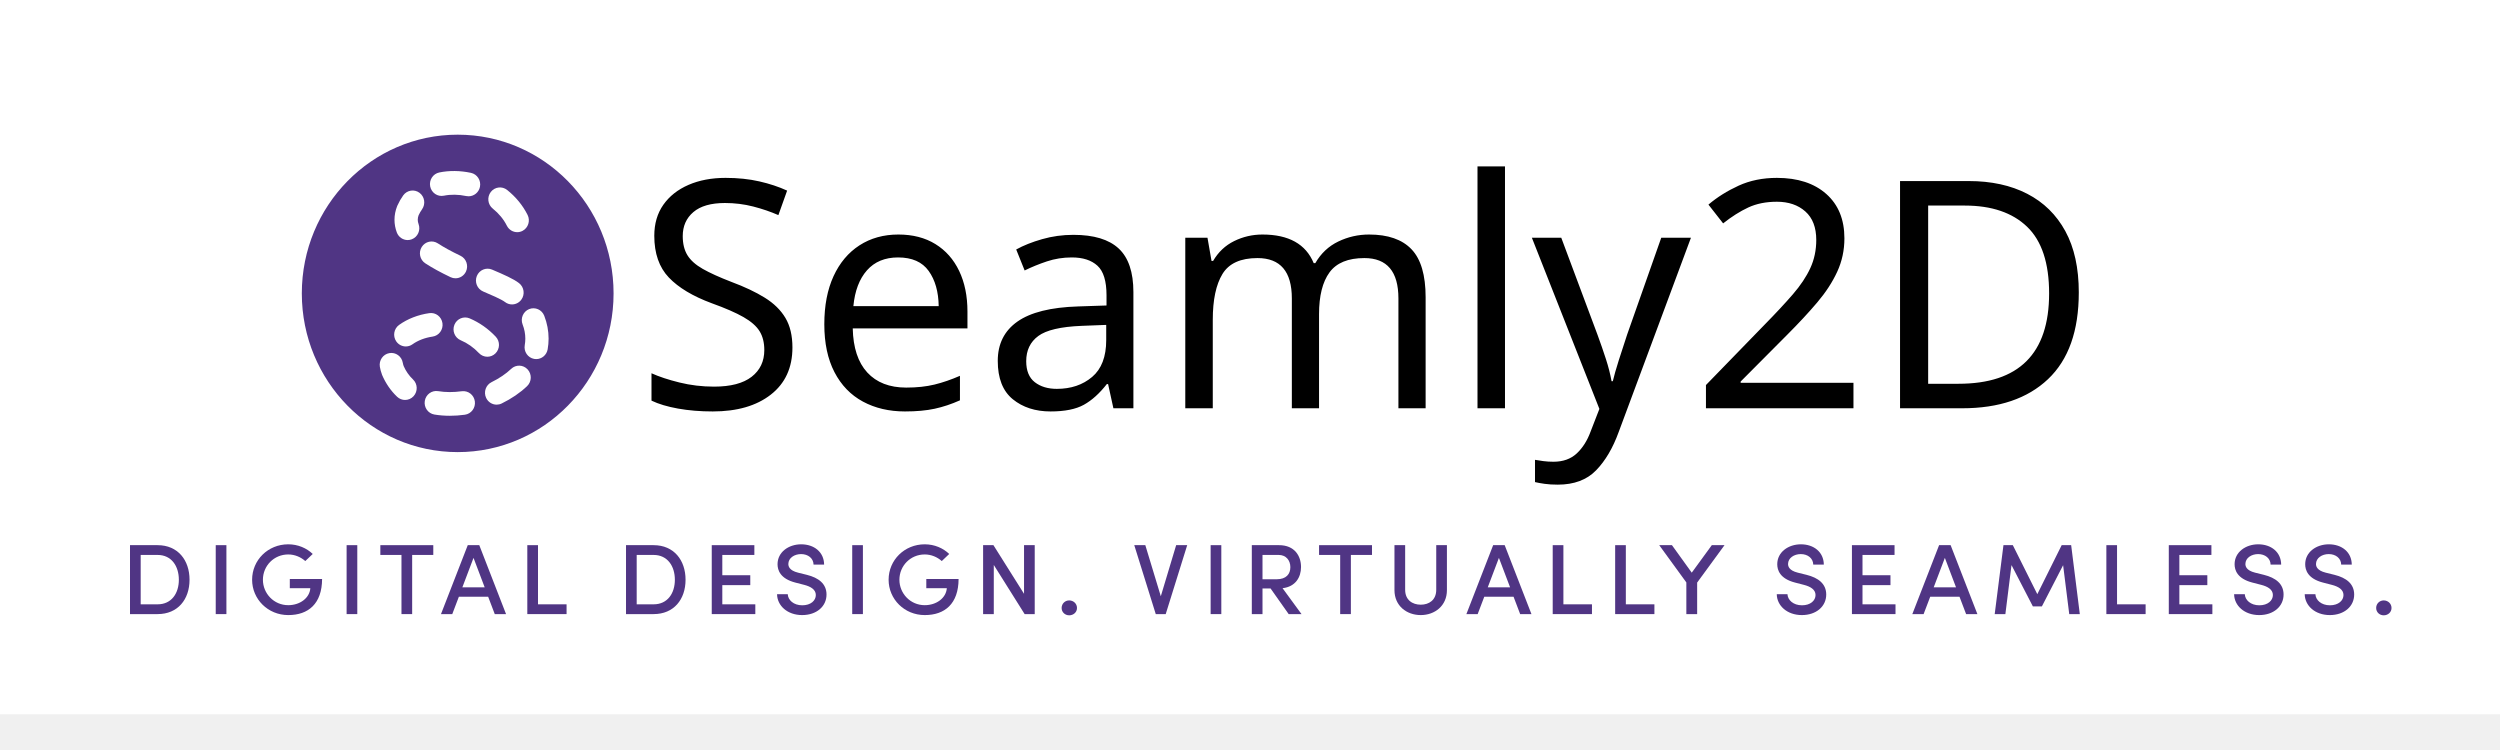
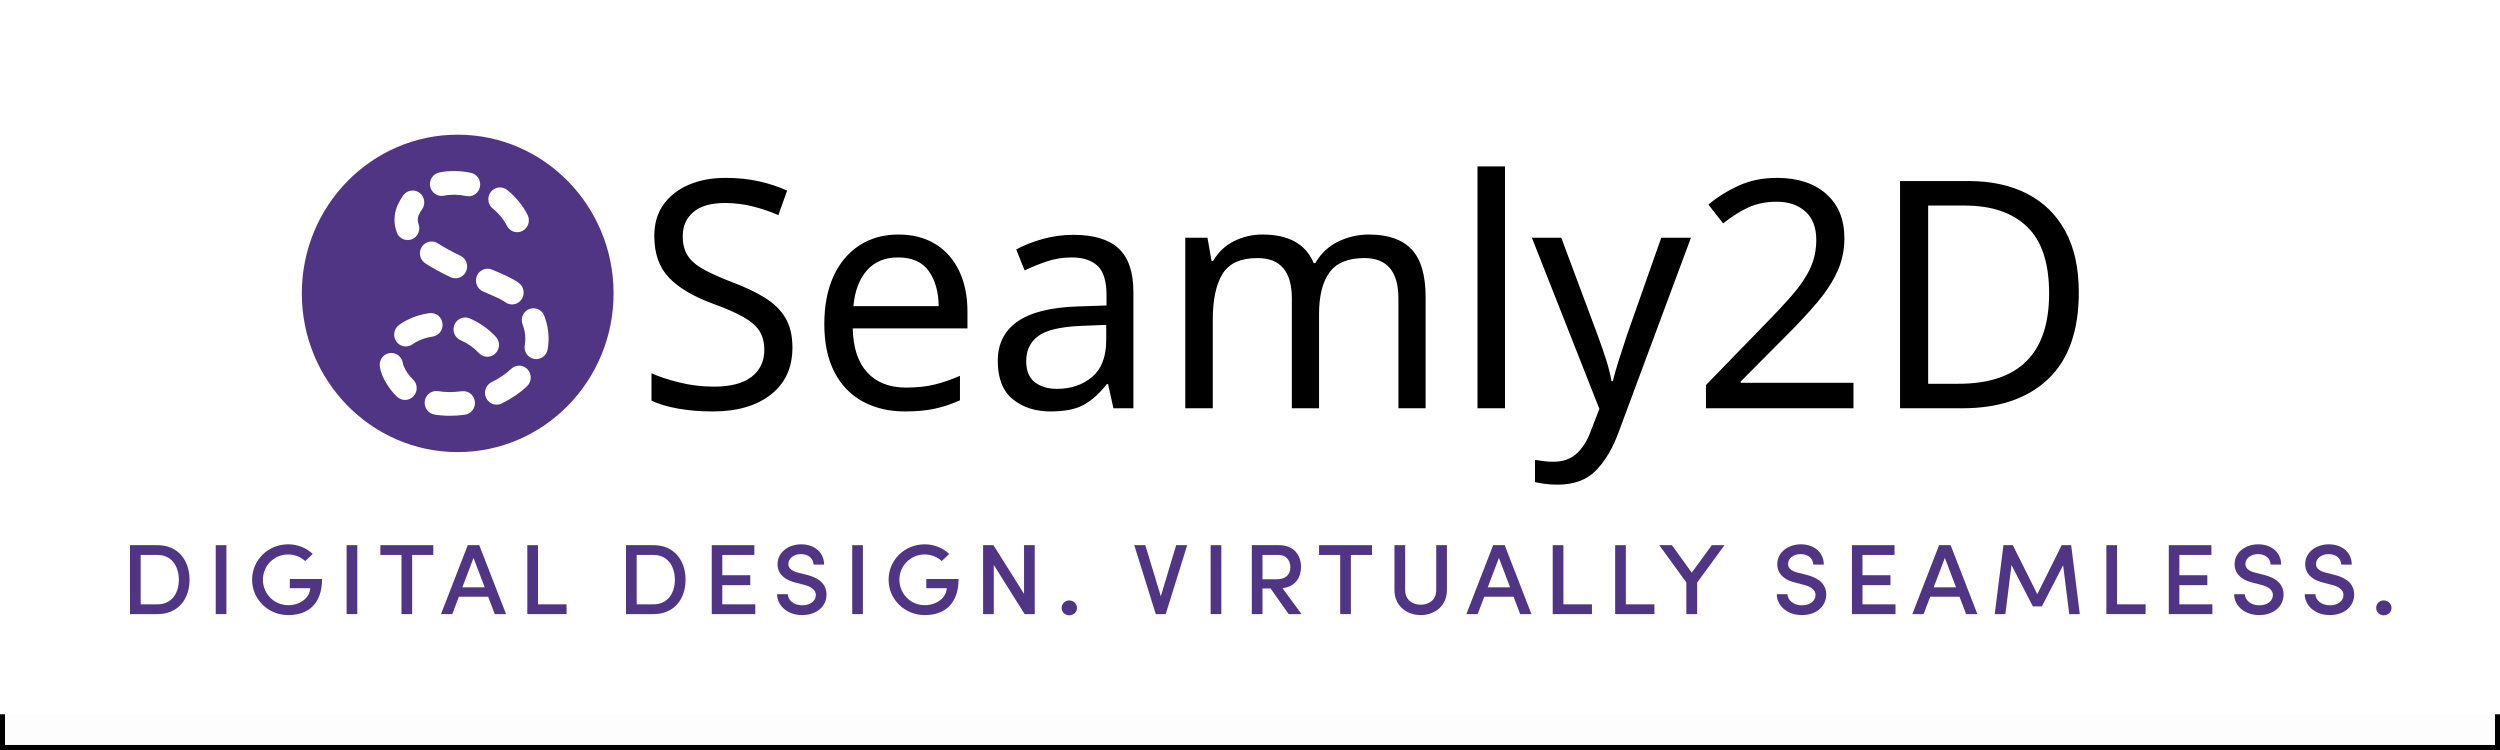
<svg xmlns="http://www.w3.org/2000/svg" version="1.1" id="svg2" xml:space="preserve" width="500" height="150" viewBox="0 0 500 150">
  <defs id="defs6">


</defs>
  <g id="g10" transform="matrix(1.333333,0,0,-1.333333,-255.1274,1315.658)">
+     <rect style="fill:none;stroke:#000000;stroke-width:0.696" id="rect2" width="374.304" height="111.804" x="191.693" y="-986.396" transform="scale(1,-1)" />
+     <rect style="fill:#fdfdfd;stroke:#000000;stroke-width:0.753" id="rect1" width="374.247" height="111.747" x="191.722" y="-986.367" transform="scale(1,-1)" />
    <g id="g3">
      <rect style="vector-effect:none;fill:#ffffff;fill-opacity:1;fill-rule:evenodd;stroke:none;stroke-width:2.833;stroke-linecap:round;stroke-linejoin:round;stroke-miterlimit:4;stroke-dasharray:none;stroke-dashoffset:0;stroke-opacity:1" id="rect327" width="375" height="107.143" x="191.346" y="-986.744" transform="scale(1,-1)" />
      <g id="g1294" transform="matrix(0.1637278,0,0,0.1667125,167.8388,759.0677)">
        <rect transform="scale(1,-1)" y="-1276.16" x="189.38" height="495.774" width="2198.771" id="rect1117" style="opacity:1;vector-effect:none;fill:#ffffff;fill-opacity:1;fill-rule:evenodd;stroke:none;stroke-width:9.37;stroke-linecap:round;stroke-linejoin:round;stroke-miterlimit:4;stroke-dasharray:none;stroke-dashoffset:0;stroke-opacity:1" />
        <g id="g2" transform="translate(9.859872)">
          <path d="m 262.601,821.939 h 15.505 c 12.757,0 19.466,9.897 19.466,22.107 0,12.206 -6.709,22.324 -19.466,22.324 h -15.505 z m -9.789,-8.798 v 62.027 h 25.294 c 18.586,0 29.255,-13.526 29.255,-31.122 0,-17.597 -10.669,-30.905 -29.255,-30.905 h -25.294" style="fill:#503584;fill-opacity:1;fill-rule:nonzero;stroke:none;stroke-width:0.1" id="path40" />
          <path d="m 331.354,813.141 v 62.027 h 9.785 v -62.027 h -9.785" style="fill:#503584;fill-opacity:1;fill-rule:nonzero;stroke:none;stroke-width:0.1" id="path42" />
          <path d="m 364.686,844.046 c 0,17.703 14.517,31.891 33.1,31.891 8.909,0 16.828,-3.408 22.439,-8.687 l -6.82,-6.38 c -4.181,3.63 -9.678,5.94 -15.619,5.94 -13.086,0 -23.204,-10.229 -23.204,-22.764 0,-12.318 10.007,-22.876 23.204,-22.876 10.669,0 19.578,6.377 20.236,15.286 h -18.805 v 8.248 h 29.584 c -0.11,-22.214 -12.539,-32.443 -31.015,-32.443 -18.583,0 -33.1,14.296 -33.1,31.785" style="fill:#503584;fill-opacity:1;fill-rule:nonzero;stroke:none;stroke-width:0.1" id="path44" />
          <path d="m 451.259,813.141 v 62.027 h 9.789 v -62.027 h -9.789" style="fill:#503584;fill-opacity:1;fill-rule:nonzero;stroke:none;stroke-width:0.1" id="path46" />
          <path d="m 530.671,875.168 v -8.798 h -19.356 v -53.229 h -9.789 v 53.229 h -19.356 v 8.798 h 48.501" style="fill:#503584;fill-opacity:1;fill-rule:nonzero;stroke:none;stroke-width:0.1" id="path48" />
          <path d="m 557.3,837.225 h 20.457 l -10.229,26.506 z m 29.692,-24.084 -6.048,15.619 h -26.834 l -6.048,-15.619 h -10.34 l 24.528,62.027 h 10.557 l 24.524,-62.027 h -10.339" style="fill:#503584;fill-opacity:1;fill-rule:nonzero;stroke:none;stroke-width:0.1" id="path50" />
          <path d="m 616.814,813.141 v 62.027 h 9.789 v -53.229 h 26.173 v -8.798 h -35.962" style="fill:#503584;fill-opacity:1;fill-rule:nonzero;stroke:none;stroke-width:0.1" id="path52" />
          <path d="m 717.022,821.939 h 15.507 c 12.758,0 19.467,9.897 19.467,22.107 0,12.206 -6.709,22.324 -19.467,22.324 h -15.507 z m -9.786,-8.798 v 62.027 h 25.293 c 18.587,0 29.256,-13.526 29.256,-31.122 0,-17.597 -10.669,-30.905 -29.256,-30.905 h -25.293" style="fill:#503584;fill-opacity:1;fill-rule:nonzero;stroke:none;stroke-width:0.1" id="path54" />
          <path d="m 795.459,821.939 h 30.243 v -8.798 h -39.921 v 62.027 h 39.041 v -8.798 h -29.363 v -18.254 h 25.622 v -8.909 h -25.622 v -17.268" style="fill:#503584;fill-opacity:1;fill-rule:nonzero;stroke:none;stroke-width:0.1" id="path56" />
          <path d="m 845.621,831.067 h 9.789 c 0.218,-5.279 5.39,-10.007 13.308,-10.007 7.81,0 12.42,4.288 12.42,9.238 0,5.057 -4.94,7.696 -10.553,9.127 l -8.247,2.089 c -13.856,3.519 -16.277,11.219 -16.277,16.498 0,10.887 10.118,17.925 21.666,17.925 11.771,0 20.901,-6.928 21.001,-18.254 h -9.67 c -0.11,5.608 -4.95,9.456 -11.441,9.456 -6.159,0 -11.656,-3.519 -11.656,-8.909 0,-1.978 0.769,-5.826 8.909,-7.807 l 8.136,-1.978 c 10.672,-2.64 17.922,-8.03 17.922,-17.707 0,-10.669 -9.12,-18.477 -22.321,-18.477 -13.637,0 -22.875,8.58 -22.986,18.806" style="fill:#503584;fill-opacity:1;fill-rule:nonzero;stroke:none;stroke-width:0.1" id="path58" />
          <path d="m 914.478,813.141 v 62.027 h 9.79 v -62.027 h -9.79" style="fill:#503584;fill-opacity:1;fill-rule:nonzero;stroke:none;stroke-width:0.1" id="path60" />
          <path d="m 947.818,844.046 c 0,17.703 14.51,31.891 33.1,31.891 8.9,0 16.82,-3.408 22.43,-8.687 l -6.82,-6.38 c -4.18,3.63 -9.67,5.94 -15.61,5.94 -13.09,0 -23.21,-10.229 -23.21,-22.764 0,-12.318 10.01,-22.876 23.21,-22.876 10.66,0 19.57,6.377 20.23,15.286 h -18.8 v 8.248 h 29.58 c -0.11,-22.214 -12.54,-32.443 -31.01,-32.443 -18.59,0 -33.1,14.296 -33.1,31.785" style="fill:#503584;fill-opacity:1;fill-rule:nonzero;stroke:none;stroke-width:0.1" id="path62" />
          <path d="m 1071.888,875.168 h 9.79 v -62.027 h -9.24 l -28.26,44.209 v -44.209 h -9.79 v 62.027 h 9.46 l 28.04,-43.769 v 43.769" style="fill:#503584;fill-opacity:1;fill-rule:nonzero;stroke:none;stroke-width:0.1" id="path64" />
          <path d="m 1106.328,818.638 c 0,3.963 3.19,6.821 6.93,6.821 3.85,0 7.15,-2.858 7.15,-6.821 0,-3.848 -3.3,-6.595 -7.15,-6.595 -3.74,0 -6.93,2.747 -6.93,6.595" style="fill:#503584;fill-opacity:1;fill-rule:nonzero;stroke:none;stroke-width:0.1" id="path66" />
          <path d="m 1211.258,875.168 h 10.12 l -19.69,-62.027 h -9.12 l -19.69,62.027 h 10.12 l 14.19,-45.972 14.07,45.972" style="fill:#503584;fill-opacity:1;fill-rule:nonzero;stroke:none;stroke-width:0.1" id="path68" />
          <path d="m 1242.838,813.141 v 62.027 h 9.79 v -62.027 h -9.79" style="fill:#503584;fill-opacity:1;fill-rule:nonzero;stroke:none;stroke-width:0.1" id="path70" />
          <path d="m 1290.358,866.37 v -21.885 h 12.98 c 8.8,0 12.54,4.729 12.54,10.887 0,6.159 -3.97,10.998 -10.67,10.998 z m 23.98,-53.229 -16.61,23.094 h -7.37 v -23.094 h -9.79 v 62.027 h 24.97 c 14.29,0 20.12,-9.789 20.12,-19.685 0,-9.02 -4.95,-17.707 -16.93,-19.027 l 17.37,-23.315 h -11.76" style="fill:#503584;fill-opacity:1;fill-rule:nonzero;stroke:none;stroke-width:0.1" id="path72" />
          <path d="m 1390.678,875.168 v -8.798 h -19.36 v -53.229 h -9.79 v 53.229 h -19.35 v 8.798 h 48.5" style="fill:#503584;fill-opacity:1;fill-rule:nonzero;stroke:none;stroke-width:0.1" id="path74" />
          <path d="m 1411.258,834.697 v 40.471 h 9.79 v -40.142 c 0,-9.238 6.71,-13.416 14.29,-13.416 7.59,0 14.19,4.178 14.19,13.416 v 40.142 h 9.79 V 834.697 c 0,-14.077 -11.11,-22.436 -23.98,-22.436 -12.97,0 -24.08,8.359 -24.08,22.436" style="fill:#503584;fill-opacity:1;fill-rule:nonzero;stroke:none;stroke-width:0.1" id="path76" />
          <path d="m 1496.728,837.225 h 20.46 l -10.23,26.506 z m 29.69,-24.084 -6.05,15.619 h -26.83 l -6.05,-15.619 h -10.34 l 24.53,62.027 h 10.56 l 24.52,-62.027 h -10.34" style="fill:#503584;fill-opacity:1;fill-rule:nonzero;stroke:none;stroke-width:0.1" id="path78" />
          <path d="m 1556.238,813.141 v 62.027 h 9.79 v -53.229 h 26.17 v -8.798 h -35.96" style="fill:#503584;fill-opacity:1;fill-rule:nonzero;stroke:none;stroke-width:0.1" id="path80" />
          <path d="m 1613.448,813.141 v 62.027 h 9.78 v -53.229 h 26.18 v -8.798 h -35.96" style="fill:#503584;fill-opacity:1;fill-rule:nonzero;stroke:none;stroke-width:0.1" id="path82" />
          <path d="m 1701.988,875.168 h 11.65 l -25.07,-33.654 v -28.373 h -9.9 V 841.624 l -24.85,33.544 h 11.66 l 18.14,-24.745 18.37,24.745" style="fill:#503584;fill-opacity:1;fill-rule:nonzero;stroke:none;stroke-width:0.1" id="path84" />
          <path d="m 1761.508,831.067 h 9.79 c 0.22,-5.279 5.39,-10.007 13.31,-10.007 7.8,0 12.42,4.288 12.42,9.238 0,5.057 -4.95,7.696 -10.56,9.127 l -8.24,2.089 c -13.86,3.519 -16.28,11.219 -16.28,16.498 0,10.887 10.12,17.925 21.67,17.925 11.76,0 20.89,-6.928 21,-18.254 h -9.68 c -0.11,5.608 -4.95,9.456 -11.44,9.456 -6.15,0 -11.65,-3.519 -11.65,-8.909 0,-1.978 0.77,-5.826 8.91,-7.807 l 8.13,-1.978 c 10.67,-2.64 17.93,-8.03 17.93,-17.707 0,-10.669 -9.13,-18.477 -22.32,-18.477 -13.64,0 -22.88,8.58 -22.99,18.806" style="fill:#503584;fill-opacity:1;fill-rule:nonzero;stroke:none;stroke-width:0.1" id="path86" />
          <path d="m 1840.048,821.939 h 30.24 v -8.798 h -39.92 v 62.027 h 39.04 v -8.798 h -29.36 v -18.254 h 25.63 v -8.909 h -25.63 v -17.268" style="fill:#503584;fill-opacity:1;fill-rule:nonzero;stroke:none;stroke-width:0.1" id="path88" />
          <path d="m 1905.278,837.225 h 20.46 l -10.23,26.506 z m 29.69,-24.084 -6.05,15.619 h -26.83 l -6.05,-15.619 h -10.34 l 24.53,62.027 h 10.56 l 24.52,-62.027 h -10.34" style="fill:#503584;fill-opacity:1;fill-rule:nonzero;stroke:none;stroke-width:0.1" id="path90" />
          <path d="m 2039.138,813.141 h -9.68 l -5.61,43.991 -19.46,-37.063 h -8.25 l -19.58,37.174 -5.61,-44.102 h -9.78 l 8.02,62.027 h 8.58 l 22.44,-44.101 22.32,44.101 h 8.69 l 7.92,-62.027" style="fill:#503584;fill-opacity:1;fill-rule:nonzero;stroke:none;stroke-width:0.1" id="path92" />
          <path d="m 2063.468,813.141 v 62.027 h 9.78 v -53.229 h 26.18 v -8.798 h -35.96" style="fill:#503584;fill-opacity:1;fill-rule:nonzero;stroke:none;stroke-width:0.1" id="path94" />
          <path d="m 2130.348,821.939 h 30.24 v -8.798 h -39.92 v 62.027 h 39.04 v -8.798 h -29.36 v -18.254 h 25.62 v -8.909 h -25.62 v -17.268" style="fill:#503584;fill-opacity:1;fill-rule:nonzero;stroke:none;stroke-width:0.1" id="path96" />
          <path d="m 2180.508,831.067 h 9.79 c 0.22,-5.279 5.39,-10.007 13.31,-10.007 7.8,0 12.42,4.288 12.42,9.238 0,5.057 -4.95,7.696 -10.56,9.127 l -8.24,2.089 c -13.86,3.519 -16.28,11.219 -16.28,16.498 0,10.887 10.12,17.925 21.67,17.925 11.76,0 20.89,-6.928 21,-18.254 h -9.68 c -0.11,5.608 -4.95,9.456 -11.44,9.456 -6.15,0 -11.65,-3.519 -11.65,-8.909 0,-1.978 0.77,-5.826 8.91,-7.807 l 8.13,-1.978 c 10.67,-2.64 17.93,-8.03 17.93,-17.707 0,-10.669 -9.13,-18.477 -22.32,-18.477 -13.64,0 -22.88,8.58 -22.99,18.806" style="fill:#503584;fill-opacity:1;fill-rule:nonzero;stroke:none;stroke-width:0.1" id="path98" />
          <path d="m 2245.188,831.067 h 9.79 c 0.22,-5.279 5.39,-10.007 13.31,-10.007 7.81,0 12.42,4.288 12.42,9.238 0,5.057 -4.94,7.696 -10.55,9.127 l -8.25,2.089 c -13.86,3.519 -16.28,11.219 -16.28,16.498 0,10.887 10.12,17.925 21.67,17.925 11.76,0 20.9,-6.928 21,-18.254 h -9.68 c -0.1,5.608 -4.94,9.456 -11.43,9.456 -6.16,0 -11.66,-3.519 -11.66,-8.909 0,-1.978 0.77,-5.826 8.91,-7.807 l 8.14,-1.978 c 10.67,-2.64 17.92,-8.03 17.92,-17.707 0,-10.669 -9.12,-18.477 -22.32,-18.477 -13.64,0 -22.88,8.58 -22.99,18.806" style="fill:#503584;fill-opacity:1;fill-rule:nonzero;stroke:none;stroke-width:0.1" id="path100" />
          <path d="m 2310.648,818.638 c 0,3.963 3.18,6.821 6.92,6.821 3.85,0 7.15,-2.858 7.15,-6.821 0,-3.848 -3.3,-6.595 -7.15,-6.595 -3.74,0 -6.92,2.747 -6.92,6.595" style="fill:#503584;fill-opacity:1;fill-rule:nonzero;stroke:none;stroke-width:0.1" id="path102" />
        </g>
        <g id="g1" transform="translate(24.69243)">
          <g transform="translate(70.16505,779.2735)" id="g1040">
            <path id="path104" style="fill:#503584;fill-opacity:1;fill-rule:nonzero;stroke:none;stroke-width:0.1" d="m 550.446,272.07 c -0.932,-5.152 -5.422,-8.762 -10.476,-8.762 -0.632,0 -1.271,0.055 -1.913,0.172 -5.794,1.05 -9.639,6.596 -8.589,12.389 0.348,1.916 0.524,3.885 0.524,5.843 0,4.292 -0.834,8.58 -2.486,12.748 -2.17,5.471 0.508,11.668 5.983,13.835 5.464,2.167 11.665,-0.511 13.836,-5.982 2.649,-6.684 3.991,-13.618 3.985,-20.608 0,-3.222 -0.29,-6.468 -0.864,-9.635 z m -18.851,-33.104 c -6.438,-6.028 -14.269,-11.275 -23.275,-15.595 -1.486,-0.714 -3.057,-1.053 -4.605,-1.053 -3.972,0 -7.785,2.229 -9.616,6.051 -2.548,5.308 -0.309,11.676 4.999,14.221 6.944,3.333 13.145,7.462 17.932,11.939 4.298,4.024 11.043,3.806 15.064,-0.499 4.024,-4.298 3.8,-11.043 -0.499,-15.064 z m -60.827,41.302 c -5.432,2.268 -7.997,8.512 -5.729,13.947 2.271,5.432 8.525,7.993 13.947,5.729 8.938,-3.735 16.977,-9.274 23.898,-16.466 4.08,-4.242 3.95,-10.991 -0.293,-15.074 -2.069,-1.988 -4.731,-2.975 -7.39,-2.975 -2.796,0 -5.589,1.095 -7.684,3.268 -4.882,5.077 -10.519,8.971 -16.749,11.571 z m 3.855,-67.012 c -4.637,-0.629 -9.261,-0.945 -13.738,-0.945 -4.872,0 -9.646,0.375 -14.192,1.114 -5.81,0.949 -9.752,6.426 -8.807,12.236 0.948,5.81 6.432,9.747 12.235,8.808 6.654,-1.082 14.048,-1.114 21.641,-0.084 5.872,0.752 11.203,-3.301 11.994,-9.134 0.789,-5.833 -3.297,-11.203 -9.133,-11.995 z m -46.999,16.681 c -2.101,-2.255 -4.949,-3.396 -7.807,-3.396 -2.6,0 -5.204,0.945 -7.26,2.855 -5.836,5.435 -10.48,12.056 -13.794,19.685 -1.046,2.776 -1.662,5.057 -2.043,7.322 -0.984,5.803 2.923,11.307 8.73,12.288 5.791,1.007 11.307,-2.926 12.288,-8.73 0.163,-0.955 0.43,-1.939 0.798,-2.926 1.919,-4.376 4.868,-8.609 8.547,-12.031 4.308,-4.011 4.553,-10.756 0.541,-15.067 z m -13.272,64.128 c 7.791,5.478 17.362,9.141 27.685,10.594 5.843,0.847 11.219,-3.236 12.044,-9.065 0.821,-5.83 -3.236,-11.223 -9.066,-12.044 -6.898,-0.974 -13.432,-3.431 -18.398,-6.925 -1.867,-1.31 -4.005,-1.942 -6.122,-1.942 -3.353,0 -6.654,1.581 -8.73,4.53 -3.386,4.816 -2.229,11.467 2.587,14.852 z m -1.681,107.139 c 1.688,3.656 3.454,6.663 5.458,9.411 3.467,4.75 10.134,5.797 14.895,2.329 4.754,-3.47 5.8,-10.137 2.33,-14.895 -1.19,-1.629 -2.249,-3.437 -3.148,-5.37 -0.447,-1.121 -0.763,-2.594 -0.763,-4.027 0,-1.255 0.241,-2.503 0.737,-3.813 2.082,-5.507 -0.698,-11.659 -6.205,-13.738 -1.241,-0.469 -2.512,-0.691 -3.763,-0.691 -4.308,0 -8.365,2.63 -9.975,6.895 -1.401,3.712 -2.111,7.528 -2.111,11.347 0,4.187 0.854,8.41 2.545,12.552 z m 62.981,-59.055 c -1.811,-3.868 -5.653,-6.139 -9.658,-6.139 -1.515,0 -3.053,0.322 -4.516,1.01 -9.177,4.298 -16.743,8.377 -23.14,12.474 -4.959,3.17 -6.406,9.762 -3.232,14.722 3.167,4.962 9.766,6.413 14.722,3.232 5.605,-3.584 12.373,-7.224 20.695,-11.125 5.331,-2.499 7.629,-8.843 5.129,-14.174 z m -24.485,89.079 c 9.157,1.854 19.164,1.721 29.012,-0.339 5.761,-1.209 9.453,-6.859 8.244,-12.624 -1.056,-5.021 -5.488,-8.471 -10.424,-8.471 -0.724,0 -1.46,0.074 -2.2,0.227 -7.016,1.47 -14.071,1.587 -20.402,0.313 -5.771,-1.179 -11.392,2.562 -12.562,8.332 -1.17,5.771 2.562,11.396 8.332,12.562 z m 48.354,-87.388 c 10.884,-4.536 19.617,-8.309 24.707,-12.177 4.676,-3.555 5.614,-10.236 2.076,-14.921 -2.099,-2.78 -5.289,-4.246 -8.518,-4.246 -2.219,0 -4.455,0.691 -6.371,2.128 -3.402,2.584 -13.849,6.934 -20.092,9.534 -5.435,2.265 -8.006,8.505 -5.742,13.94 2.268,5.436 8.528,8 13.94,5.742 z m -1.143,69.864 c 3.639,4.62 10.349,5.412 14.969,1.772 8.033,-6.331 14.332,-13.884 18.714,-22.448 2.682,-5.243 0.61,-11.666 -4.63,-14.347 -1.558,-0.796 -3.216,-1.173 -4.849,-1.173 -3.874,0 -7.612,2.118 -9.498,5.803 -2.976,5.817 -7.329,11.004 -12.934,15.423 -4.624,3.643 -5.419,10.346 -1.772,14.97 z m -30.346,51.527 c -78.869,0 -142.805,-63.936 -142.805,-142.805 0,-78.869 63.936,-142.804 142.805,-142.804 78.868,0 142.804,63.935 142.804,142.804 0,78.869 -63.936,142.805 -142.804,142.805" />
          </g>
          <text transform="scale(1,-1)" id="text958" y="-998.334" x="701.138" style="font-style:normal;font-variant:normal;font-weight:normal;font-stretch:normal;font-size:286.323px;line-height:100%;font-family:'Sofia Pro Soft';-inkscape-font-specification:'Sofia Pro Soft';font-variant-ligatures:normal;font-variant-caps:normal;font-variant-numeric:normal;text-align:start;letter-spacing:0px;word-spacing:0px;writing-mode:lr-tb;text-anchor:start;fill:#000000;fill-opacity:1;stroke:none;stroke-width:1.706" xml:space="preserve">
            <tspan style="font-style:normal;font-variant:normal;font-weight:normal;font-stretch:normal;font-size:286.323px;font-family:Comfortaa;-inkscape-font-specification:Comfortaa;stroke-width:1.706" y="-998.334" x="701.138" id="tspan956">Seamly2D</tspan>
          </text>
        </g>
      </g>
    </g>
  </g>
</svg>
